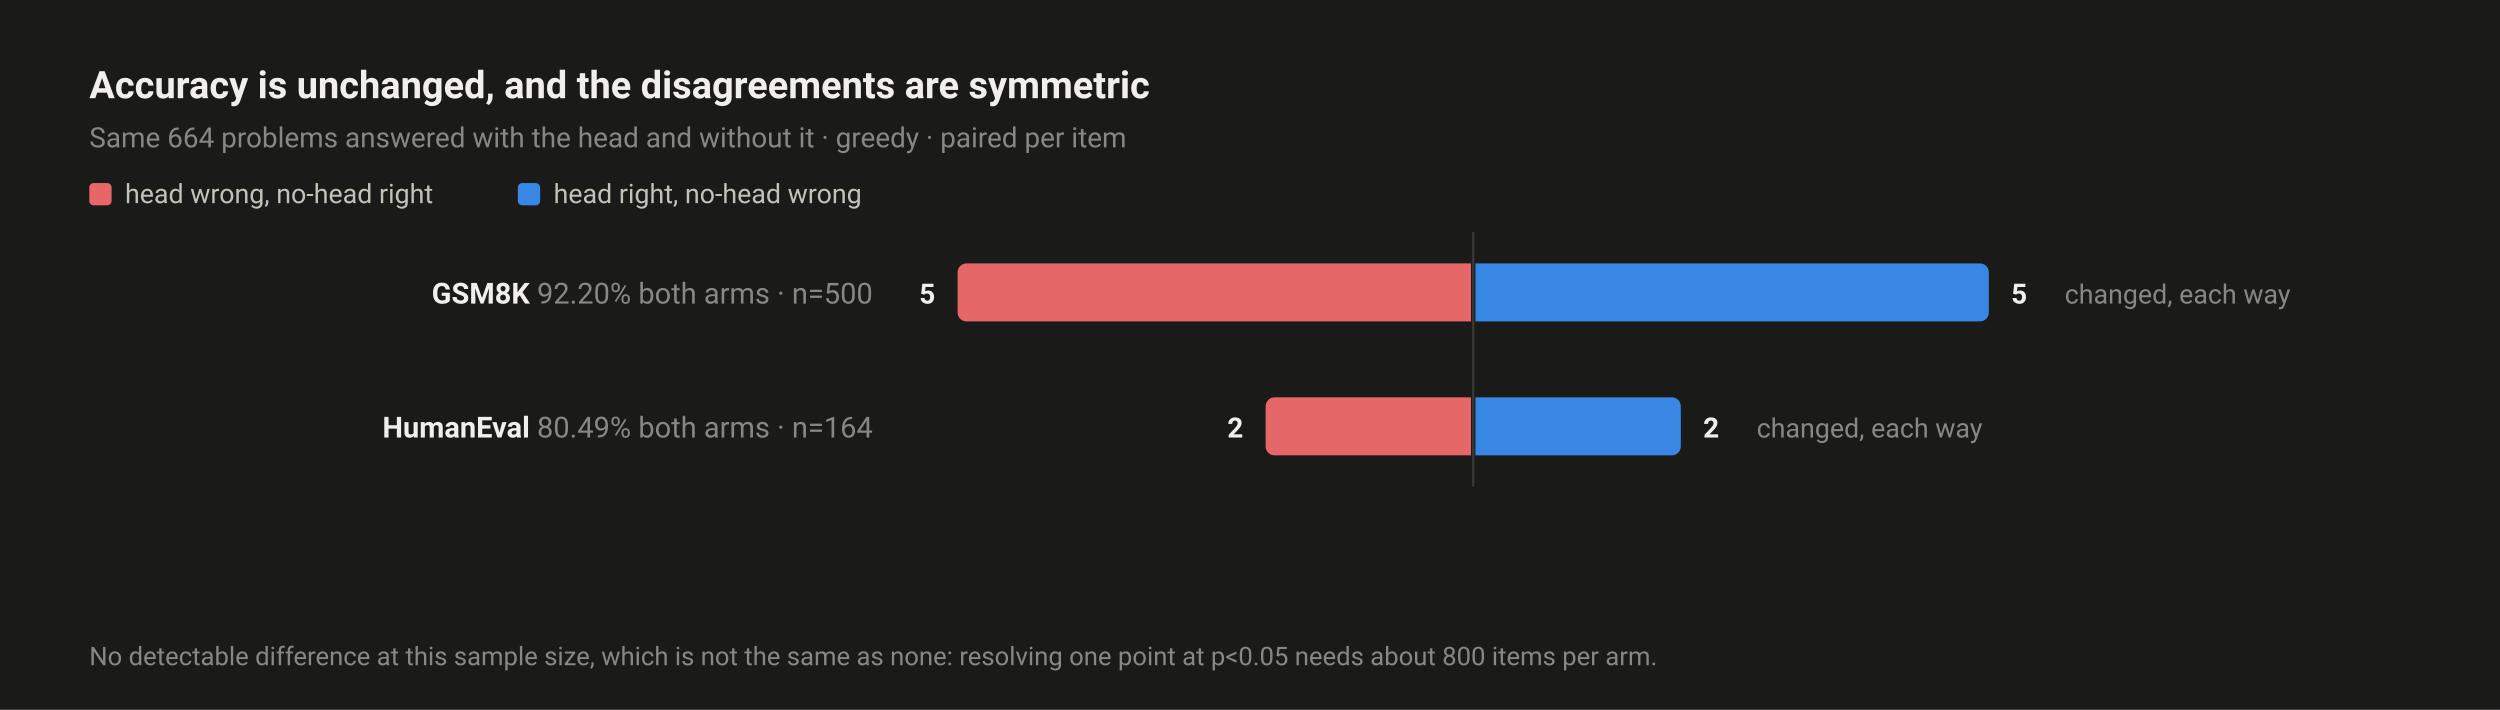
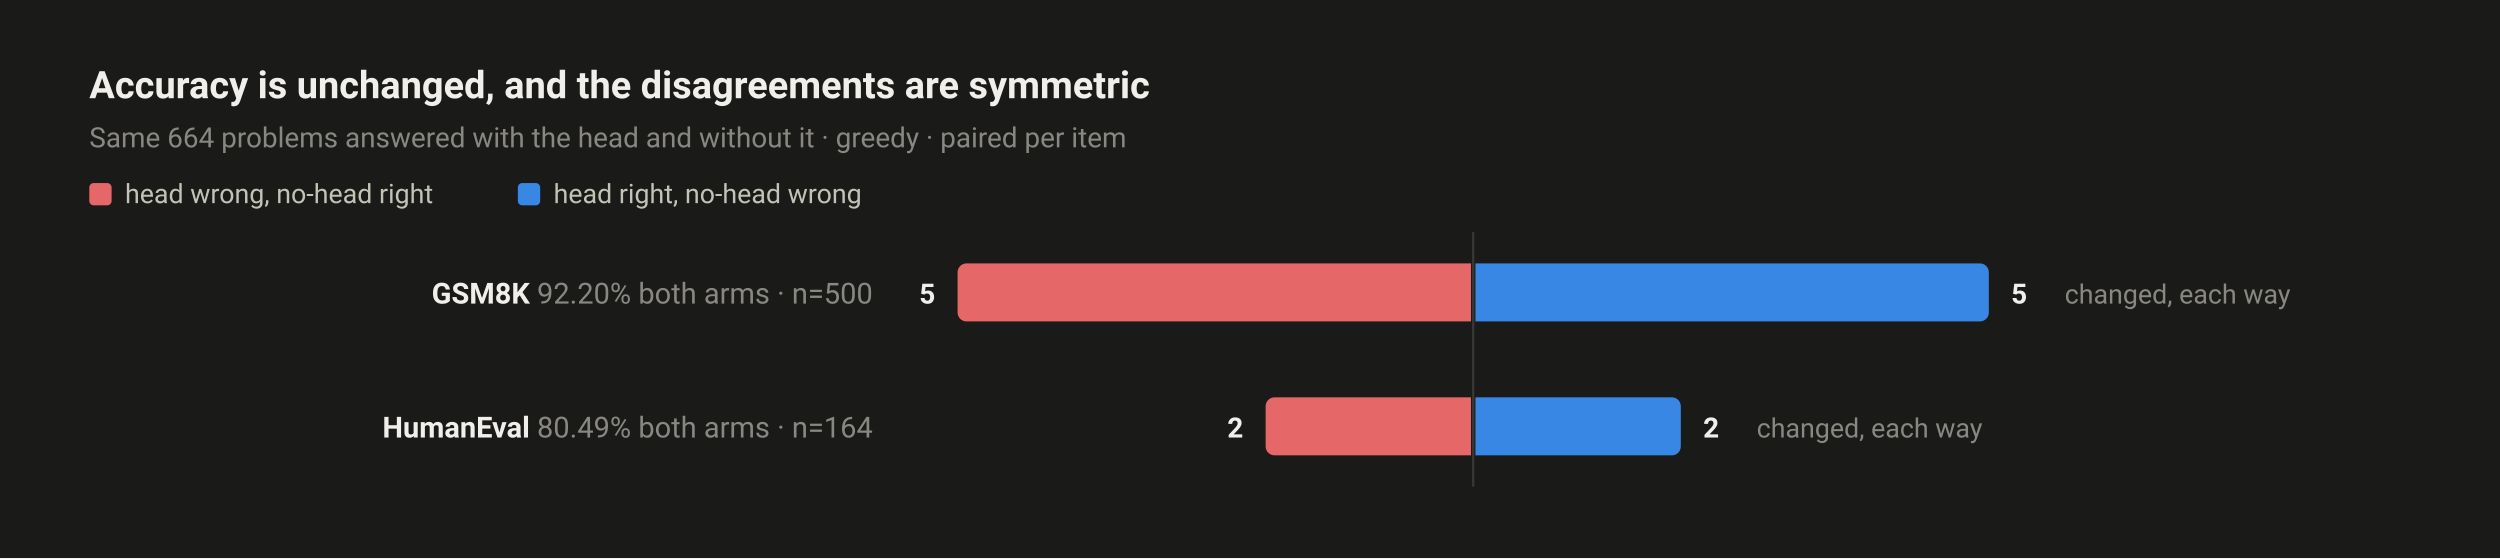
- <svg xmlns="http://www.w3.org/2000/svg" viewBox="0 0 1120 318" width="1120" height="318" role="img" aria-label="Paired accuracy: GSM8K 92.20 percent with and without the head, 5 items changed each way; HumanEval 80.49 percent both, 2 each way; McNemar p equals 1.000.">
-   <rect width="1120" height="318" fill="#1a1a19" />
+ <svg xmlns="http://www.w3.org/2000/svg" viewBox="0 0 1120 250" width="1120" height="250" role="img" aria-label="Paired accuracy: GSM8K 92.20 percent with and without the head, 5 items changed each way; HumanEval 80.49 percent both, 2 each way; McNemar p equals 1.000.">
+   <rect width="1120" height="250" fill="#1a1a19" />
  <text x="40" y="44" font-family="system-ui, -apple-system, &quot;Segoe UI&quot;, Roboto, sans-serif" font-size="17" font-weight="600" fill="#f0efec">Accuracy is unchanged, and the disagreements are symmetric</text>
  <text x="40" y="66" font-family="system-ui, -apple-system, &quot;Segoe UI&quot;, Roboto, sans-serif" font-size="12.5" fill="#898781">Same 664 problems answered with the head and without it · greedy · paired per item</text>
  <rect x="40" y="82" width="10" height="10" rx="2" fill="#e66767" />
  <text x="56" y="91" font-family="system-ui, -apple-system, &quot;Segoe UI&quot;, Roboto, sans-serif" font-size="12" fill="#c3c2b7">head wrong, no-head right</text>
  <rect x="232" y="82" width="10" height="10" rx="2" fill="#3987e5" />
  <text x="248" y="91" font-family="system-ui, -apple-system, &quot;Segoe UI&quot;, Roboto, sans-serif" font-size="12" fill="#c3c2b7">head right, no-head wrong</text>
  <line x1="660" y1="104" x2="660" y2="218" stroke="#383835" stroke-width="1" />
  <text x="391" y="136" font-family="system-ui, -apple-system, &quot;Segoe UI&quot;, Roboto, sans-serif" font-size="13" fill="#898781" text-anchor="end">
    <tspan font-size="13" font-weight="600" fill="#f0efec">GSM8K</tspan>  92.20% both arms · n=500</text>
  <path d="M659 118 H433 a4 4 0 0 0 -4 4 V140 a4 4 0 0 0 4 4 H659 Z" fill="#e66767" />
  <path d="M661 118 H887 a4 4 0 0 1 4 4 V140 a4 4 0 0 1 -4 4 H661 Z" fill="#3987e5" />
  <text x="419" y="136" font-family="system-ui, -apple-system, &quot;Segoe UI&quot;, Roboto, sans-serif" font-size="12.5" font-weight="600" fill="#f0efec" text-anchor="end">5</text>
  <text x="901" y="136" font-family="system-ui, -apple-system, &quot;Segoe UI&quot;, Roboto, sans-serif" font-size="12.5" font-weight="600" fill="#f0efec">5</text>
  <text x="925" y="136" font-family="system-ui, -apple-system, &quot;Segoe UI&quot;, Roboto, sans-serif" font-size="12" fill="#898781">changed, each way</text>
  <text x="391" y="196" font-family="system-ui, -apple-system, &quot;Segoe UI&quot;, Roboto, sans-serif" font-size="13" fill="#898781" text-anchor="end">
    <tspan font-size="13" font-weight="600" fill="#f0efec">HumanEval</tspan>  80.49% both arms · n=164</text>
  <path d="M659 178 H571 a4 4 0 0 0 -4 4 V200 a4 4 0 0 0 4 4 H659 Z" fill="#e66767" />
  <path d="M661 178 H749 a4 4 0 0 1 4 4 V200 a4 4 0 0 1 -4 4 H661 Z" fill="#3987e5" />
  <text x="557" y="196" font-family="system-ui, -apple-system, &quot;Segoe UI&quot;, Roboto, sans-serif" font-size="12.5" font-weight="600" fill="#f0efec" text-anchor="end">2</text>
  <text x="763" y="196" font-family="system-ui, -apple-system, &quot;Segoe UI&quot;, Roboto, sans-serif" font-size="12.5" font-weight="600" fill="#f0efec">2</text>
  <text x="787" y="196" font-family="system-ui, -apple-system, &quot;Segoe UI&quot;, Roboto, sans-serif" font-size="12" fill="#898781">changed, each way</text>
-   <text x="40" y="298" font-family="system-ui, -apple-system, &quot;Segoe UI&quot;, Roboto, sans-serif" font-size="11.5" fill="#898781">No detectable difference at this sample size, which is not the same as none: resolving one point at p&lt;0.05 needs about 800 items per arm.</text>
</svg>
